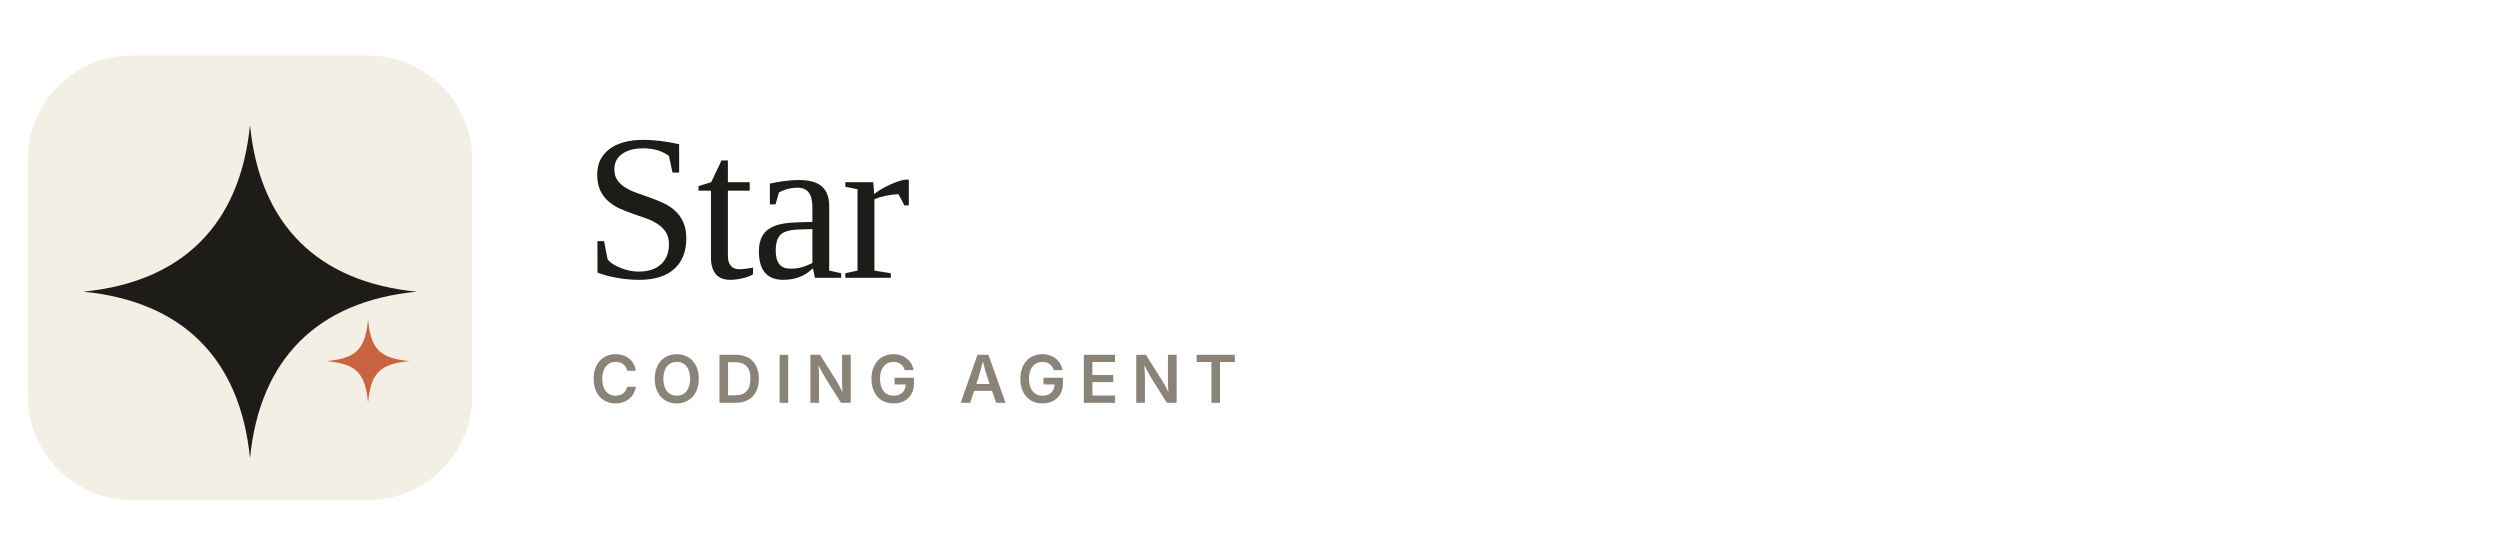
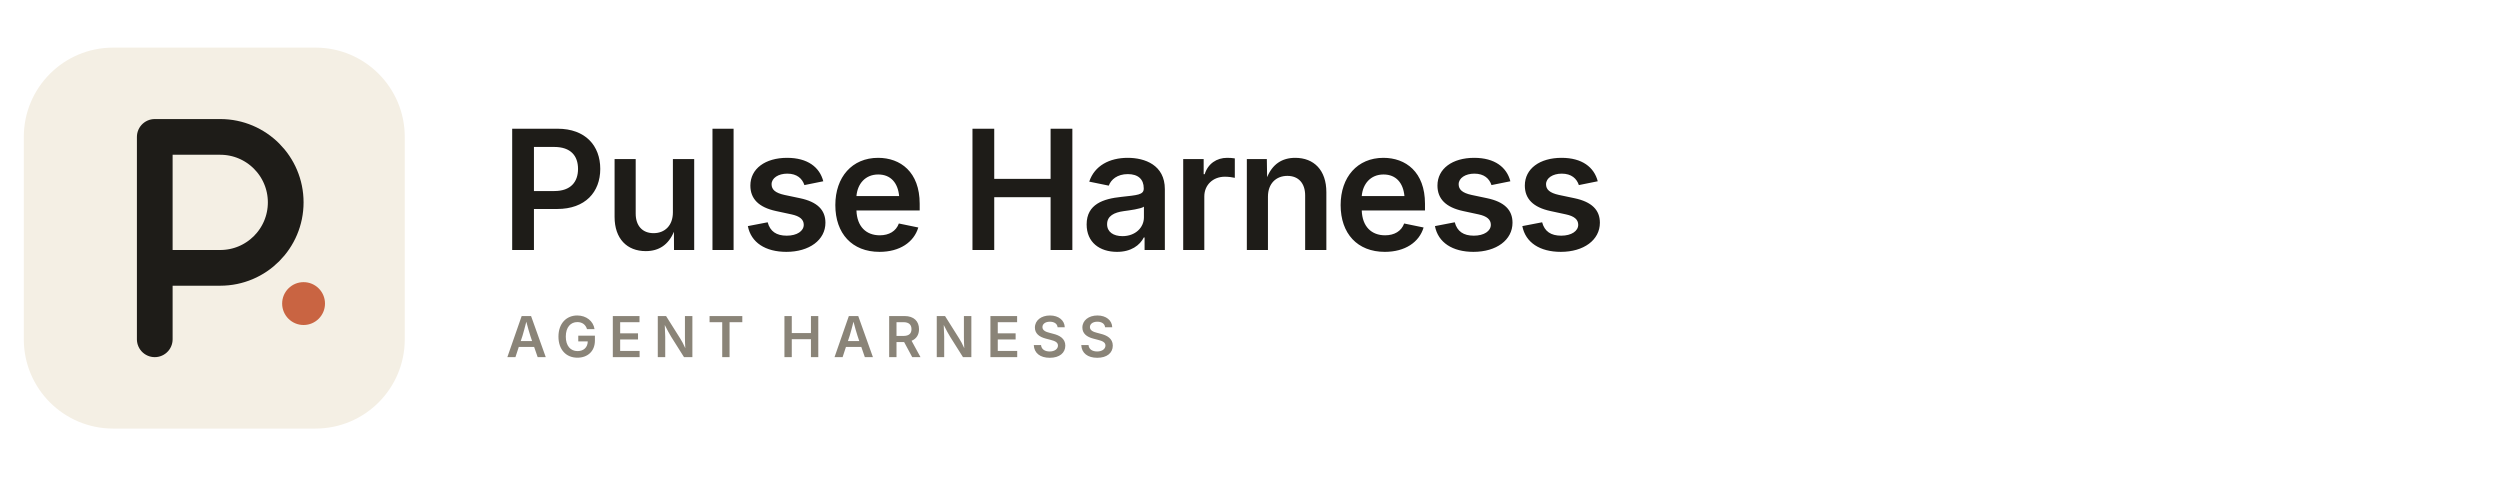
- <svg xmlns="http://www.w3.org/2000/svg" viewBox="0 0 360 80" width="360" height="80" role="img" aria-label="Star">
+ <svg xmlns="http://www.w3.org/2000/svg" viewBox="0 0 420 80" width="420" height="80" role="img" aria-label="Pulse Harness">
  <rect width="64" height="64" x="4" y="8" rx="15" fill="#F4EFE4" />
-   <path d="M36 18C37.4 32.3 45.7 40.6 60 42 45.7 43.4 37.4 51.7 36 66 34.6 51.7 26.3 43.4 12 42 26.3 40.6 34.6 32.3 36 18Z" fill="#1E1C18" />
-   <path d="M53 46C53.4 50.3 54.7 51.6 59 52 54.7 52.4 53.4 53.7 53 58 52.6 53.7 51.3 52.4 47 52 51.3 51.6 52.6 50.3 53 46Z" fill="#C96442" />
-   <text x="84" y="40" font-family="Georgia, 'Times New Roman', serif" font-size="30" font-weight="500" fill="#1E1C18" letter-spacing="-0.4">Star</text>
-   <text x="85" y="58" font-family="ui-sans-serif, -apple-system, 'Segoe UI', system-ui, sans-serif" font-size="9.5" font-weight="600" fill="#8A8478" letter-spacing="1.8">CODING AGENT</text>
+   <path d="M26 57V23h11a11 11 0 0 1 0 22H26" fill="none" stroke="#1E1C18" stroke-width="6" stroke-linecap="round" stroke-linejoin="round" />
+   <circle cx="51" cy="51" r="3.6" fill="#C96442" />
+   <text x="84" y="42" font-family="ui-sans-serif, -apple-system, 'Segoe UI', system-ui, sans-serif" font-size="28" font-weight="600" fill="#1E1C18" letter-spacing="-0.7">Pulse Harness</text>
+   <text x="85" y="60" font-family="ui-sans-serif, -apple-system, 'Segoe UI', system-ui, sans-serif" font-size="9.5" font-weight="600" fill="#8A8478" letter-spacing="1.8">AGENT HARNESS</text>
</svg>
